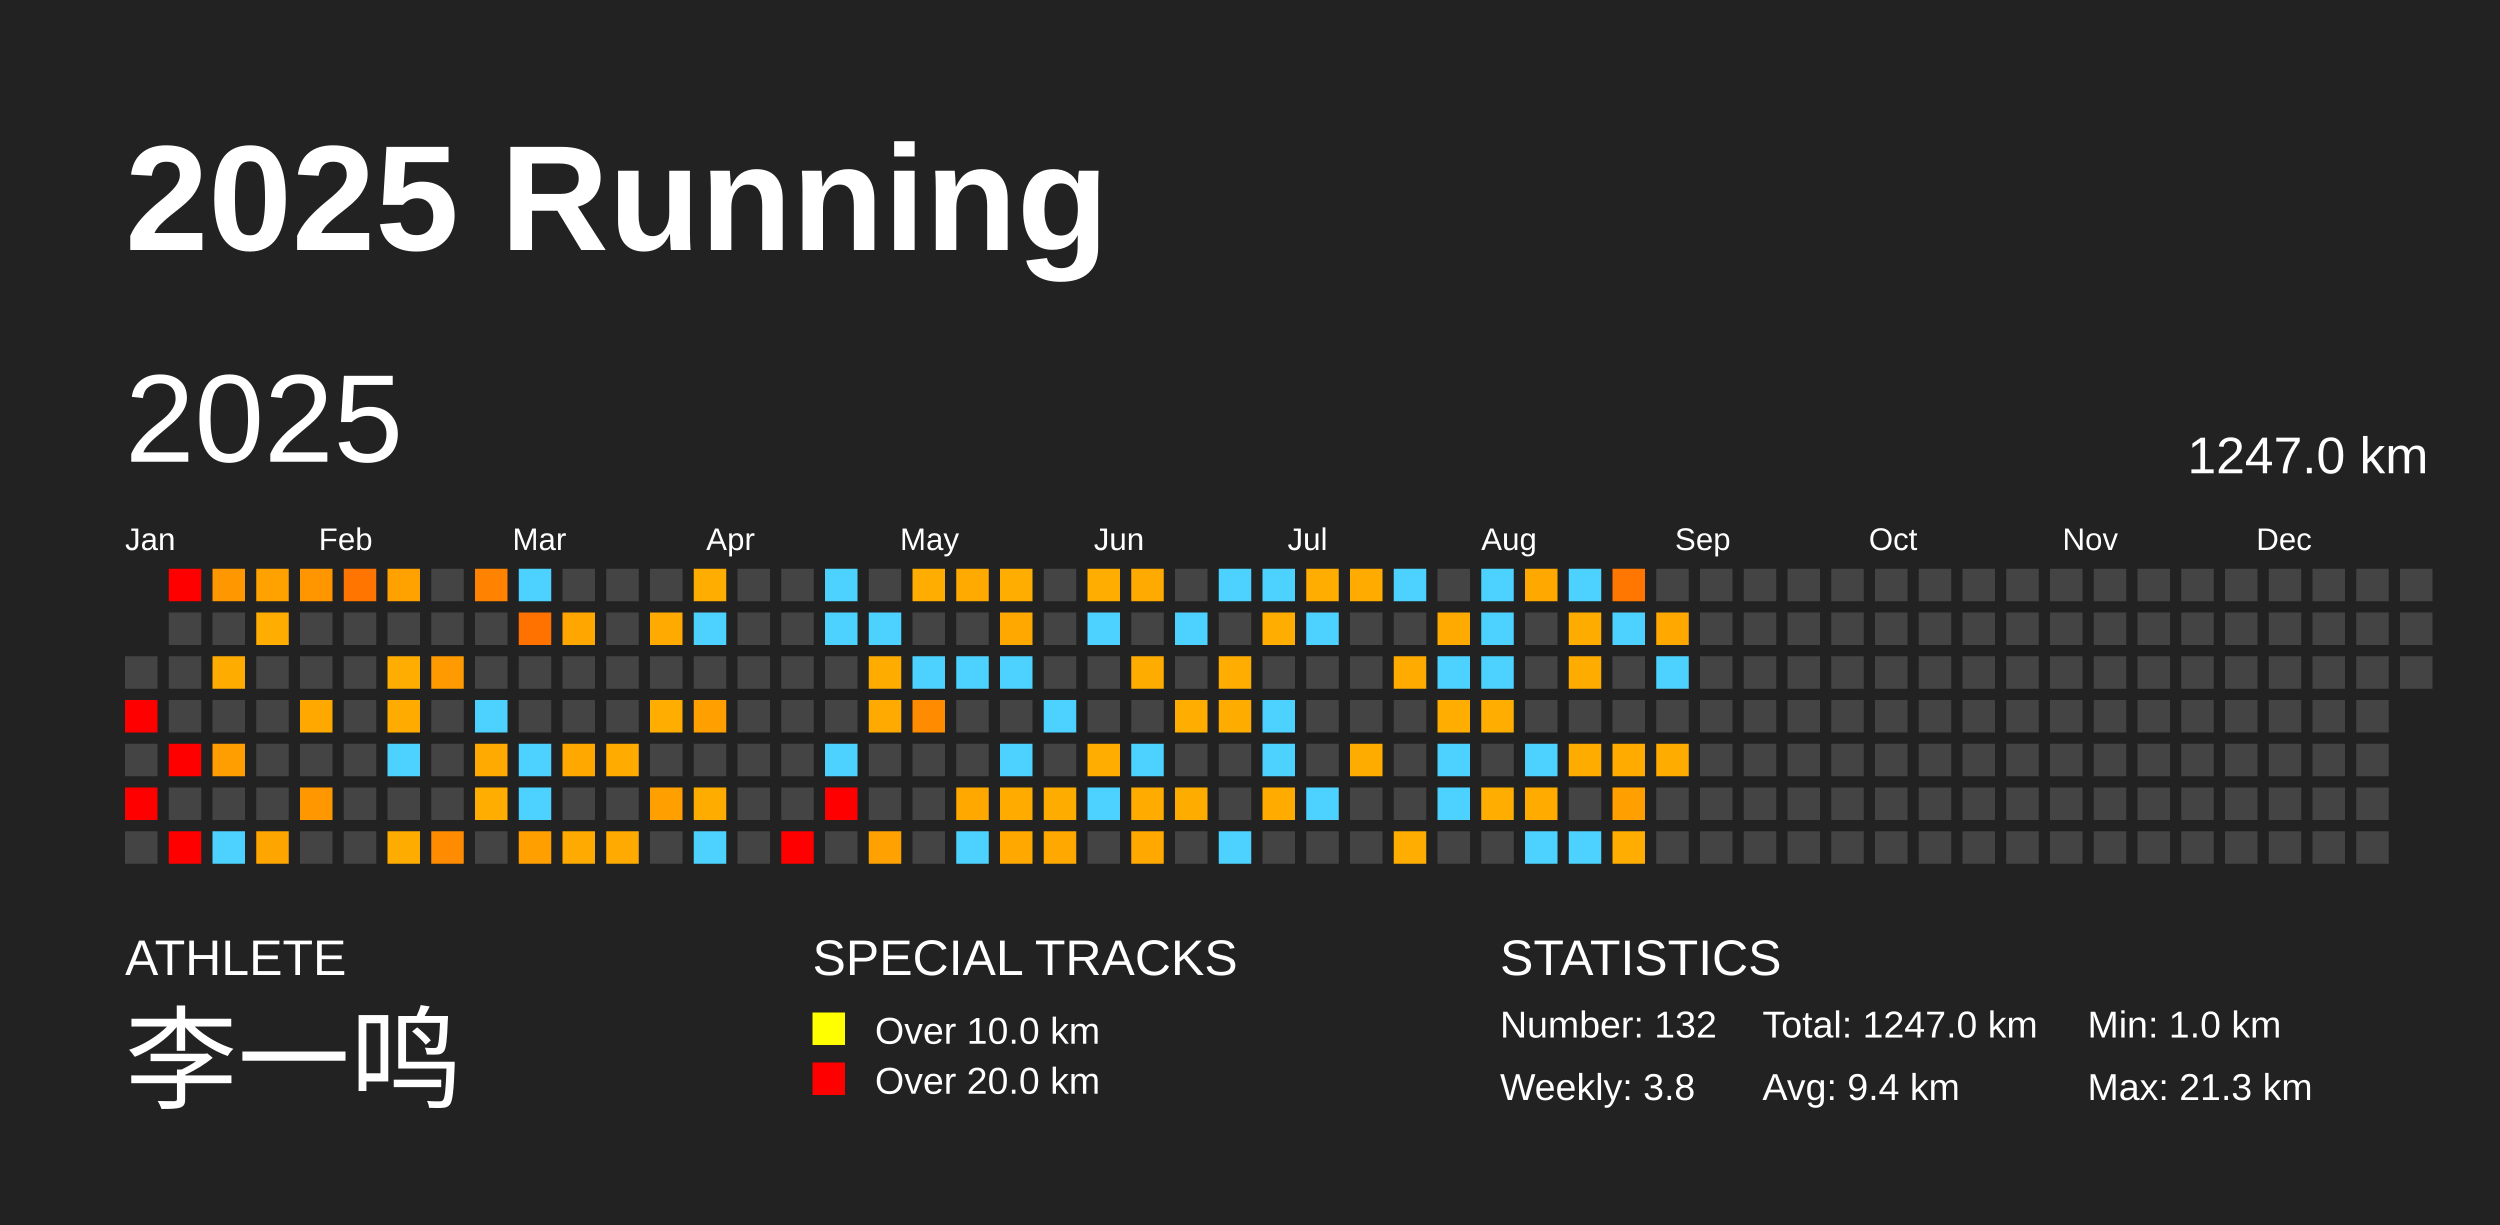
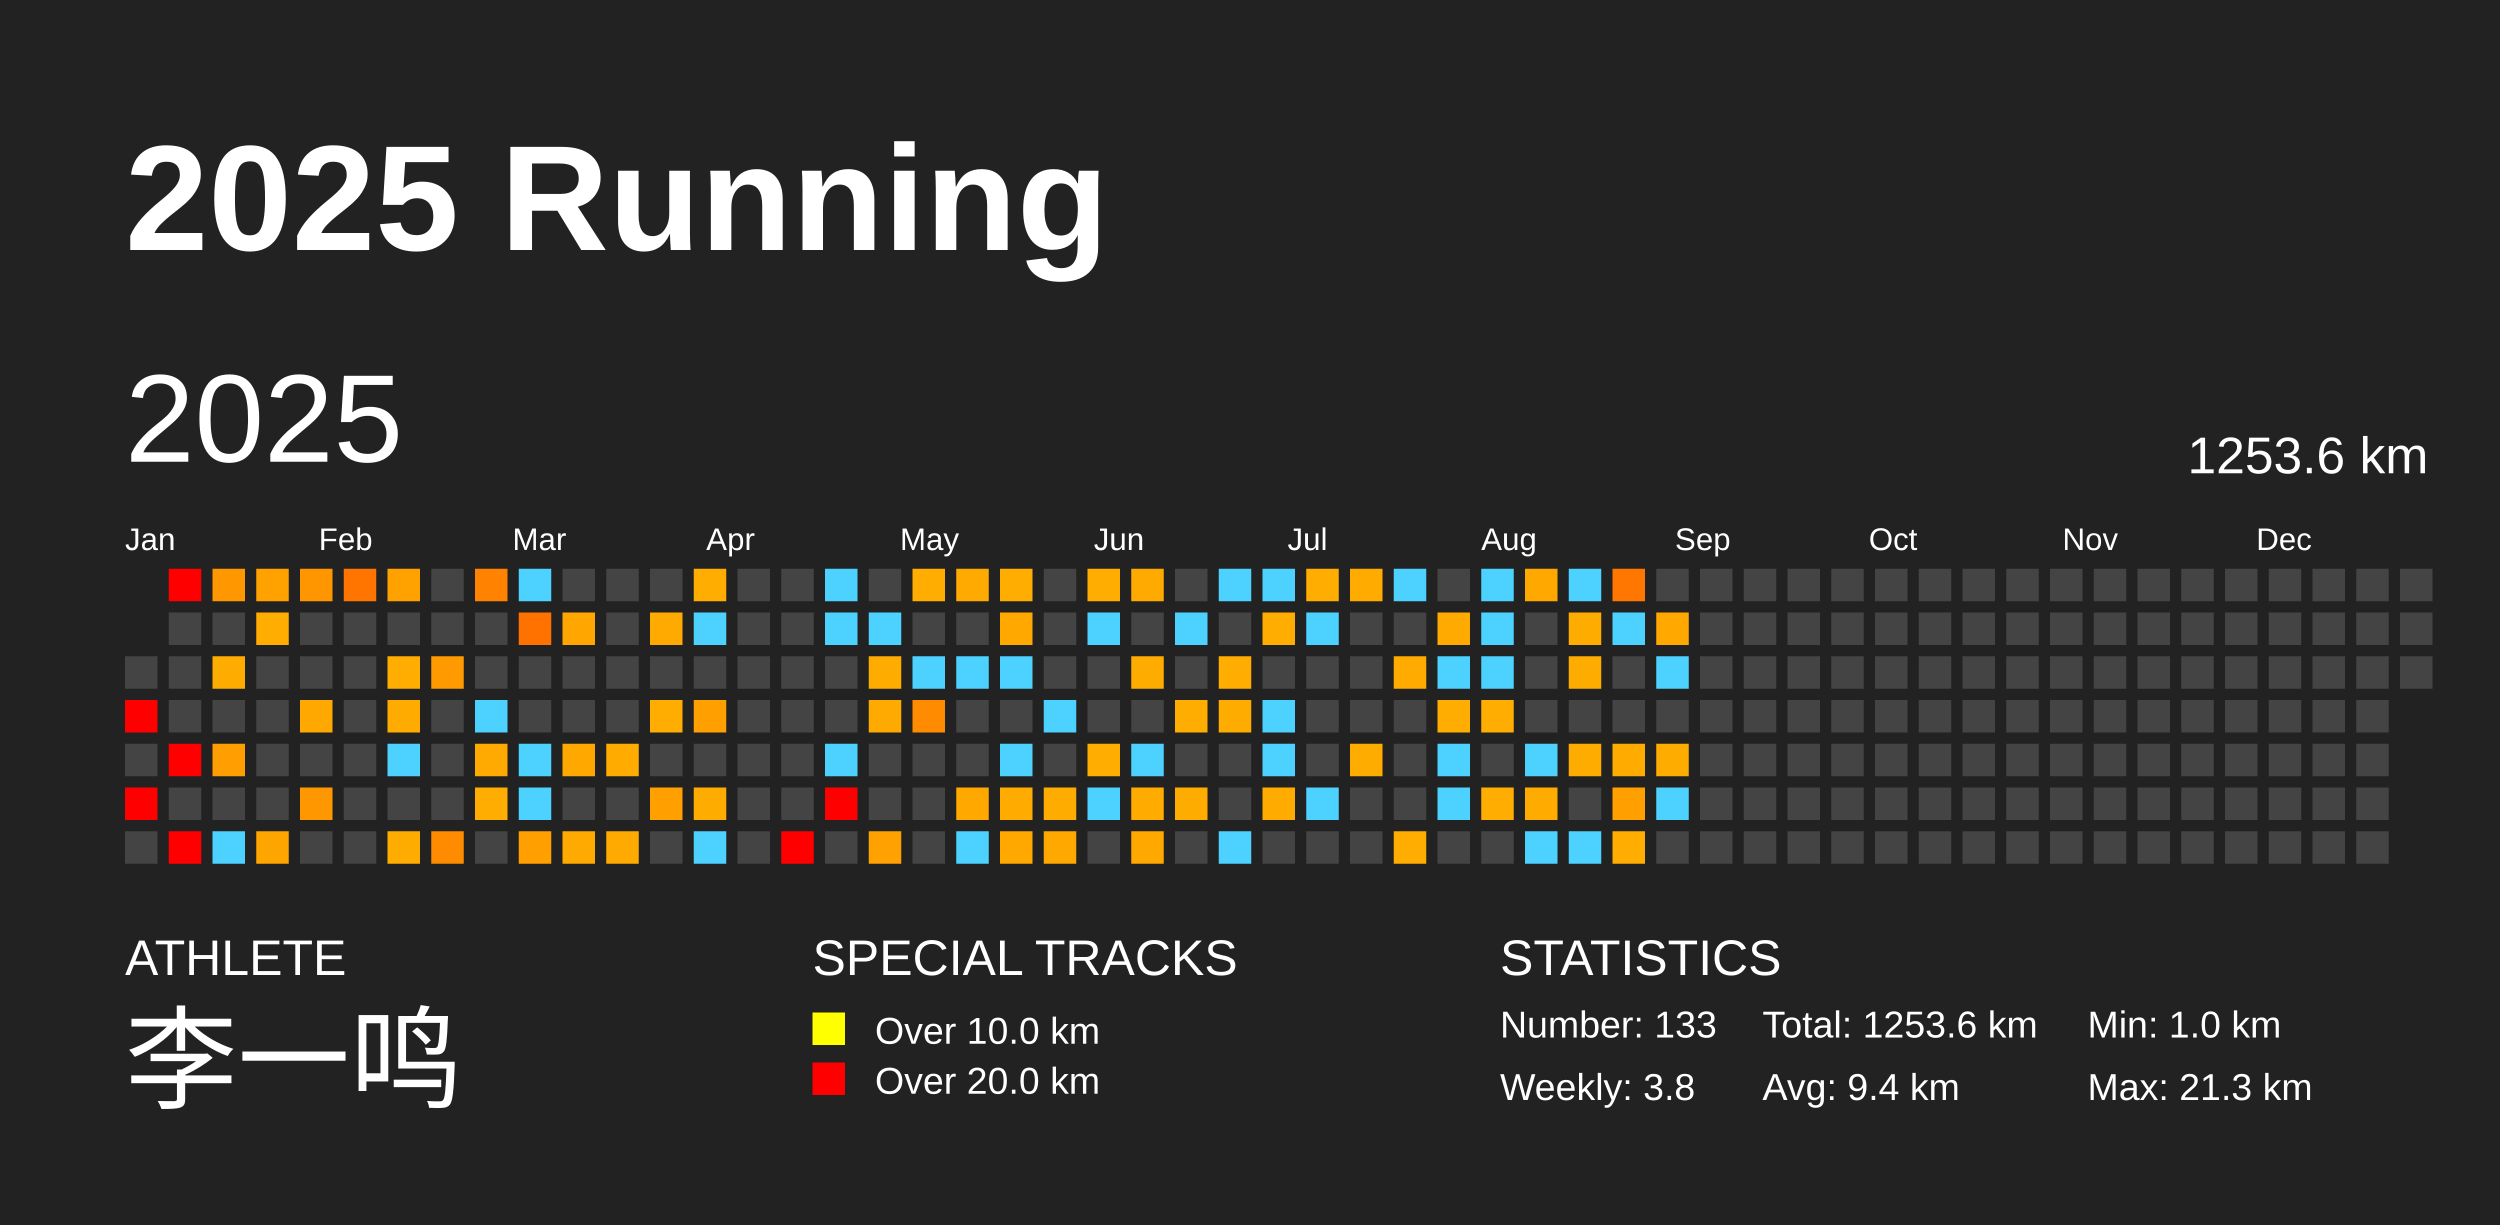
<svg xmlns="http://www.w3.org/2000/svg" baseProfile="full" height="98mm" version="1.1" viewBox="0,0,200,98" width="200mm">
  <defs />
  <rect fill="#222222" height="98" width="200" x="0" y="0" />
  <text fill="#FFFFFF" style="font-size:12px; font-family:Arial; font-weight:bold;" x="10" y="20">2025 Running</text>
  <text fill="#FFFFFF" style="font-size:4px; font-family:Arial" x="10" y="78">ATHLETE</text>
  <text fill="#FFFFFF" style="font-size:9px; font-family:Arial" x="10" y="88">李一鸣</text>
  <text fill="#FFFFFF" style="font-size:4px; font-family:Arial" x="65" y="78">SPECIAL TRACKS</text>
  <rect fill="yellow" height="2.6" width="2.6" x="65" y="81" />
  <text fill="#FFFFFF" style="font-size:3px; font-family:Arial" x="70" y="83.5">Over 10.0 km</text>
  <rect fill="red" height="2.6" width="2.6" x="65" y="85" />
  <text fill="#FFFFFF" style="font-size:3px; font-family:Arial" x="70" y="87.5">Over 20.0 km</text>
  <text fill="#FFFFFF" style="font-size:4px; font-family:Arial" x="120" y="78">STATISTICS</text>
-   <text fill="#FFFFFF" style="font-size:3px; font-family:Arial" x="120" y="83">Number: 132</text>
+   <text fill="#FFFFFF" style="font-size:3px; font-family:Arial" x="120" y="83">Number: 133</text>
  <text fill="#FFFFFF" style="font-size:3px; font-family:Arial" x="120" y="88">Weekly: 3.8</text>
-   <text fill="#FFFFFF" style="font-size:3px; font-family:Arial" x="141" y="83">Total: 1247.0 km</text>
+   <text fill="#FFFFFF" style="font-size:3px; font-family:Arial" x="141" y="83">Total: 1253.6 km</text>
  <text fill="#FFFFFF" style="font-size:3px; font-family:Arial" x="141" y="88">Avg: 9.4 km</text>
  <text fill="#FFFFFF" style="font-size:3px; font-family:Arial" x="167" y="83">Min: 1.0 km</text>
  <text fill="#FFFFFF" style="font-size:3px; font-family:Arial" x="167" y="88">Max: 21.3 km</text>
  <text dominant-baseline="hanging" fill="#FFFFFF" style="font-size:10.0px; font-family:Arial;" x="10" y="30">2025</text>
-   <text dominant-baseline="hanging" fill="#FFFFFF" style="font-size:4.125px; font-family:Arial;" x="175" y="35">1247.0 km</text>
+   <text dominant-baseline="hanging" fill="#FFFFFF" style="font-size:4.125px; font-family:Arial;" x="175" y="35">1253.6 km</text>
  <text fill="#FFFFFF" style="font-size:2.5px; font-family:Arial" x="10.0" y="44">Jan</text>
  <text fill="#FFFFFF" style="font-size:2.5px; font-family:Arial" x="25.5" y="44">Feb</text>
  <text fill="#FFFFFF" style="font-size:2.5px; font-family:Arial" x="41.0" y="44">Mar</text>
  <text fill="#FFFFFF" style="font-size:2.5px; font-family:Arial" x="56.5" y="44">Apr</text>
  <text fill="#FFFFFF" style="font-size:2.5px; font-family:Arial" x="72.0" y="44">May</text>
  <text fill="#FFFFFF" style="font-size:2.5px; font-family:Arial" x="87.5" y="44">Jun</text>
  <text fill="#FFFFFF" style="font-size:2.5px; font-family:Arial" x="103.0" y="44">Jul</text>
  <text fill="#FFFFFF" style="font-size:2.5px; font-family:Arial" x="118.5" y="44">Aug</text>
  <text fill="#FFFFFF" style="font-size:2.5px; font-family:Arial" x="134.0" y="44">Sep</text>
  <text fill="#FFFFFF" style="font-size:2.5px; font-family:Arial" x="149.5" y="44">Oct</text>
  <text fill="#FFFFFF" style="font-size:2.5px; font-family:Arial" x="165.0" y="44">Nov</text>
  <text fill="#FFFFFF" style="font-size:2.5px; font-family:Arial" x="180.5" y="44">Dec</text>
  <rect fill="#444444" height="2.6" width="2.6" x="10.0" y="52.5" />
  <rect fill="red" height="2.6" width="2.6" x="10.0" y="56.0" />
  <rect fill="#444444" height="2.6" width="2.6" x="10.0" y="59.5" />
  <rect fill="red" height="2.6" width="2.6" x="10.0" y="63.0" />
  <rect fill="#444444" height="2.6" width="2.6" x="10.0" y="66.5" />
  <rect fill="red" height="2.6" width="2.6" x="13.5" y="45.5" />
  <rect fill="#444444" height="2.6" width="2.6" x="13.5" y="49.0" />
  <rect fill="#444444" height="2.6" width="2.6" x="13.5" y="52.5" />
  <rect fill="#444444" height="2.6" width="2.6" x="13.5" y="56.0" />
  <rect fill="red" height="2.6" width="2.6" x="13.5" y="59.5" />
  <rect fill="#444444" height="2.6" width="2.6" x="13.5" y="63.0" />
  <rect fill="red" height="2.6" width="2.6" x="13.5" y="66.5" />
  <rect fill="#ff9700" height="2.6" width="2.6" x="17.0" y="45.5" />
  <rect fill="#444444" height="2.6" width="2.6" x="17.0" y="49.0" />
  <rect fill="#ffac00" height="2.6" width="2.6" x="17.0" y="52.5" />
  <rect fill="#444444" height="2.6" width="2.6" x="17.0" y="56.0" />
  <rect fill="#ff9e00" height="2.6" width="2.6" x="17.0" y="59.5" />
  <rect fill="#444444" height="2.6" width="2.6" x="17.0" y="63.0" />
  <rect fill="#4dd2ff" height="2.6" width="2.6" x="17.0" y="66.5" />
  <rect fill="#ffa200" height="2.6" width="2.6" x="20.5" y="45.5" />
  <rect fill="#ffad00" height="2.6" width="2.6" x="20.5" y="49.0" />
  <rect fill="#444444" height="2.6" width="2.6" x="20.5" y="52.5" />
  <rect fill="#444444" height="2.6" width="2.6" x="20.5" y="56.0" />
  <rect fill="#444444" height="2.6" width="2.6" x="20.5" y="59.5" />
  <rect fill="#444444" height="2.6" width="2.6" x="20.5" y="63.0" />
  <rect fill="#ffa500" height="2.6" width="2.6" x="20.5" y="66.5" />
  <rect fill="#ff9600" height="2.6" width="2.6" x="24.0" y="45.5" />
  <rect fill="#444444" height="2.6" width="2.6" x="24.0" y="49.0" />
  <rect fill="#444444" height="2.6" width="2.6" x="24.0" y="52.5" />
  <rect fill="#ffa900" height="2.6" width="2.6" x="24.0" y="56.0" />
  <rect fill="#444444" height="2.6" width="2.6" x="24.0" y="59.5" />
  <rect fill="#ff9700" height="2.6" width="2.6" x="24.0" y="63.0" />
  <rect fill="#444444" height="2.6" width="2.6" x="24.0" y="66.5" />
  <rect fill="#ff7500" height="2.6" width="2.6" x="27.5" y="45.5" />
  <rect fill="#444444" height="2.6" width="2.6" x="27.5" y="49.0" />
  <rect fill="#444444" height="2.6" width="2.6" x="27.5" y="52.5" />
  <rect fill="#444444" height="2.6" width="2.6" x="27.5" y="56.0" />
  <rect fill="#444444" height="2.6" width="2.6" x="27.5" y="59.5" />
  <rect fill="#444444" height="2.6" width="2.6" x="27.5" y="63.0" />
  <rect fill="#444444" height="2.6" width="2.6" x="27.5" y="66.5" />
  <rect fill="#ffa200" height="2.6" width="2.6" x="31.0" y="45.5" />
  <rect fill="#444444" height="2.6" width="2.6" x="31.0" y="49.0" />
  <rect fill="#ffad00" height="2.6" width="2.6" x="31.0" y="52.5" />
  <rect fill="#ffab00" height="2.6" width="2.6" x="31.0" y="56.0" />
  <rect fill="#4dd2ff" height="2.6" width="2.6" x="31.0" y="59.5" />
  <rect fill="#444444" height="2.6" width="2.6" x="31.0" y="63.0" />
  <rect fill="#ffac00" height="2.6" width="2.6" x="31.0" y="66.5" />
  <rect fill="#444444" height="2.6" width="2.6" x="34.5" y="45.5" />
  <rect fill="#444444" height="2.6" width="2.6" x="34.5" y="49.0" />
  <rect fill="#ff9a00" height="2.6" width="2.6" x="34.5" y="52.5" />
  <rect fill="#444444" height="2.6" width="2.6" x="34.5" y="56.0" />
  <rect fill="#444444" height="2.6" width="2.6" x="34.5" y="59.5" />
  <rect fill="#444444" height="2.6" width="2.6" x="34.5" y="63.0" />
  <rect fill="#ff8b00" height="2.6" width="2.6" x="34.5" y="66.5" />
  <rect fill="#ff8200" height="2.6" width="2.6" x="38.0" y="45.5" />
  <rect fill="#444444" height="2.6" width="2.6" x="38.0" y="49.0" />
  <rect fill="#444444" height="2.6" width="2.6" x="38.0" y="52.5" />
  <rect fill="#4dd2ff" height="2.6" width="2.6" x="38.0" y="56.0" />
  <rect fill="#ffaa00" height="2.6" width="2.6" x="38.0" y="59.5" />
  <rect fill="#ffad00" height="2.6" width="2.6" x="38.0" y="63.0" />
  <rect fill="#444444" height="2.6" width="2.6" x="38.0" y="66.5" />
  <rect fill="#4dd2ff" height="2.6" width="2.6" x="41.5" y="45.5" />
  <rect fill="#ff7200" height="2.6" width="2.6" x="41.5" y="49.0" />
  <rect fill="#444444" height="2.6" width="2.6" x="41.5" y="52.5" />
  <rect fill="#444444" height="2.6" width="2.6" x="41.5" y="56.0" />
  <rect fill="#4dd2ff" height="2.6" width="2.6" x="41.5" y="59.5" />
  <rect fill="#4dd2ff" height="2.6" width="2.6" x="41.5" y="63.0" />
  <rect fill="#ffa000" height="2.6" width="2.6" x="41.5" y="66.5" />
  <rect fill="#444444" height="2.6" width="2.6" x="45.0" y="45.5" />
  <rect fill="#ffa600" height="2.6" width="2.6" x="45.0" y="49.0" />
  <rect fill="#444444" height="2.6" width="2.6" x="45.0" y="52.5" />
  <rect fill="#444444" height="2.6" width="2.6" x="45.0" y="56.0" />
  <rect fill="#ffa800" height="2.6" width="2.6" x="45.0" y="59.5" />
  <rect fill="#444444" height="2.6" width="2.6" x="45.0" y="63.0" />
  <rect fill="#ffaa00" height="2.6" width="2.6" x="45.0" y="66.5" />
  <rect fill="#444444" height="2.6" width="2.6" x="48.5" y="45.5" />
  <rect fill="#444444" height="2.6" width="2.6" x="48.5" y="49.0" />
  <rect fill="#444444" height="2.6" width="2.6" x="48.5" y="52.5" />
  <rect fill="#444444" height="2.6" width="2.6" x="48.5" y="56.0" />
  <rect fill="#ffab00" height="2.6" width="2.6" x="48.5" y="59.5" />
  <rect fill="#444444" height="2.6" width="2.6" x="48.5" y="63.0" />
  <rect fill="#ffaa00" height="2.6" width="2.6" x="48.5" y="66.5" />
  <rect fill="#444444" height="2.6" width="2.6" x="52.0" y="45.5" />
  <rect fill="#ffaa00" height="2.6" width="2.6" x="52.0" y="49.0" />
  <rect fill="#444444" height="2.6" width="2.6" x="52.0" y="52.5" />
  <rect fill="#ffad00" height="2.6" width="2.6" x="52.0" y="56.0" />
  <rect fill="#444444" height="2.6" width="2.6" x="52.0" y="59.5" />
  <rect fill="#ffa000" height="2.6" width="2.6" x="52.0" y="63.0" />
  <rect fill="#444444" height="2.6" width="2.6" x="52.0" y="66.5" />
  <rect fill="#ffad00" height="2.6" width="2.6" x="55.5" y="45.5" />
  <rect fill="#4dd2ff" height="2.6" width="2.6" x="55.5" y="49.0" />
  <rect fill="#444444" height="2.6" width="2.6" x="55.5" y="52.5" />
  <rect fill="#ffa000" height="2.6" width="2.6" x="55.5" y="56.0" />
  <rect fill="#444444" height="2.6" width="2.6" x="55.5" y="59.5" />
  <rect fill="#ffac00" height="2.6" width="2.6" x="55.5" y="63.0" />
  <rect fill="#4dd2ff" height="2.6" width="2.6" x="55.5" y="66.5" />
  <rect fill="#444444" height="2.6" width="2.6" x="59.0" y="45.5" />
  <rect fill="#444444" height="2.6" width="2.6" x="59.0" y="49.0" />
  <rect fill="#444444" height="2.6" width="2.6" x="59.0" y="52.5" />
  <rect fill="#444444" height="2.6" width="2.6" x="59.0" y="56.0" />
  <rect fill="#444444" height="2.6" width="2.6" x="59.0" y="59.5" />
  <rect fill="#444444" height="2.6" width="2.6" x="59.0" y="63.0" />
  <rect fill="#444444" height="2.6" width="2.6" x="59.0" y="66.5" />
  <rect fill="#444444" height="2.6" width="2.6" x="62.5" y="45.5" />
  <rect fill="#444444" height="2.6" width="2.6" x="62.5" y="49.0" />
  <rect fill="#444444" height="2.6" width="2.6" x="62.5" y="52.5" />
  <rect fill="#444444" height="2.6" width="2.6" x="62.5" y="56.0" />
  <rect fill="#444444" height="2.6" width="2.6" x="62.5" y="59.5" />
  <rect fill="#444444" height="2.6" width="2.6" x="62.5" y="63.0" />
  <rect fill="red" height="2.6" width="2.6" x="62.5" y="66.5" />
  <rect fill="#4dd2ff" height="2.6" width="2.6" x="66.0" y="45.5" />
  <rect fill="#4dd2ff" height="2.6" width="2.6" x="66.0" y="49.0" />
  <rect fill="#444444" height="2.6" width="2.6" x="66.0" y="52.5" />
  <rect fill="#444444" height="2.6" width="2.6" x="66.0" y="56.0" />
  <rect fill="#4dd2ff" height="2.6" width="2.6" x="66.0" y="59.5" />
  <rect fill="red" height="2.6" width="2.6" x="66.0" y="63.0" />
  <rect fill="#444444" height="2.6" width="2.6" x="66.0" y="66.5" />
  <rect fill="#444444" height="2.6" width="2.6" x="69.5" y="45.5" />
  <rect fill="#4dd2ff" height="2.6" width="2.6" x="69.5" y="49.0" />
  <rect fill="#ffac00" height="2.6" width="2.6" x="69.5" y="52.5" />
  <rect fill="#ffaa00" height="2.6" width="2.6" x="69.5" y="56.0" />
  <rect fill="#444444" height="2.6" width="2.6" x="69.5" y="59.5" />
  <rect fill="#444444" height="2.6" width="2.6" x="69.5" y="63.0" />
  <rect fill="#ffa100" height="2.6" width="2.6" x="69.5" y="66.5" />
  <rect fill="#ffad00" height="2.6" width="2.6" x="73.0" y="45.5" />
  <rect fill="#444444" height="2.6" width="2.6" x="73.0" y="49.0" />
  <rect fill="#4dd2ff" height="2.6" width="2.6" x="73.0" y="52.5" />
  <rect fill="#ff8c00" height="2.6" width="2.6" x="73.0" y="56.0" />
  <rect fill="#444444" height="2.6" width="2.6" x="73.0" y="59.5" />
  <rect fill="#444444" height="2.6" width="2.6" x="73.0" y="63.0" />
  <rect fill="#444444" height="2.6" width="2.6" x="73.0" y="66.5" />
  <rect fill="#ffaa00" height="2.6" width="2.6" x="76.5" y="45.5" />
  <rect fill="#444444" height="2.6" width="2.6" x="76.5" y="49.0" />
  <rect fill="#4dd2ff" height="2.6" width="2.6" x="76.5" y="52.5" />
  <rect fill="#444444" height="2.6" width="2.6" x="76.5" y="56.0" />
  <rect fill="#444444" height="2.6" width="2.6" x="76.5" y="59.5" />
  <rect fill="#ffa800" height="2.6" width="2.6" x="76.5" y="63.0" />
  <rect fill="#4dd2ff" height="2.6" width="2.6" x="76.5" y="66.5" />
  <rect fill="#ffad00" height="2.6" width="2.6" x="80.0" y="45.5" />
  <rect fill="#ffa900" height="2.6" width="2.6" x="80.0" y="49.0" />
  <rect fill="#4dd2ff" height="2.6" width="2.6" x="80.0" y="52.5" />
  <rect fill="#444444" height="2.6" width="2.6" x="80.0" y="56.0" />
  <rect fill="#4dd2ff" height="2.6" width="2.6" x="80.0" y="59.5" />
  <rect fill="#ffab00" height="2.6" width="2.6" x="80.0" y="63.0" />
  <rect fill="#ffa900" height="2.6" width="2.6" x="80.0" y="66.5" />
  <rect fill="#444444" height="2.6" width="2.6" x="83.5" y="45.5" />
  <rect fill="#444444" height="2.6" width="2.6" x="83.5" y="49.0" />
  <rect fill="#444444" height="2.6" width="2.6" x="83.5" y="52.5" />
  <rect fill="#4dd2ff" height="2.6" width="2.6" x="83.5" y="56.0" />
  <rect fill="#444444" height="2.6" width="2.6" x="83.5" y="59.5" />
  <rect fill="#ffac00" height="2.6" width="2.6" x="83.5" y="63.0" />
  <rect fill="#ffa800" height="2.6" width="2.6" x="83.5" y="66.5" />
  <rect fill="#ffad00" height="2.6" width="2.6" x="87.0" y="45.5" />
  <rect fill="#4dd2ff" height="2.6" width="2.6" x="87.0" y="49.0" />
  <rect fill="#444444" height="2.6" width="2.6" x="87.0" y="52.5" />
  <rect fill="#444444" height="2.6" width="2.6" x="87.0" y="56.0" />
  <rect fill="#ffad00" height="2.6" width="2.6" x="87.0" y="59.5" />
  <rect fill="#4dd2ff" height="2.6" width="2.6" x="87.0" y="63.0" />
  <rect fill="#444444" height="2.6" width="2.6" x="87.0" y="66.5" />
  <rect fill="#ffaa00" height="2.6" width="2.6" x="90.5" y="45.5" />
  <rect fill="#444444" height="2.6" width="2.6" x="90.5" y="49.0" />
  <rect fill="#ffac00" height="2.6" width="2.6" x="90.5" y="52.5" />
  <rect fill="#444444" height="2.6" width="2.6" x="90.5" y="56.0" />
  <rect fill="#4dd2ff" height="2.6" width="2.6" x="90.5" y="59.5" />
  <rect fill="#ffab00" height="2.6" width="2.6" x="90.5" y="63.0" />
  <rect fill="#ffa800" height="2.6" width="2.6" x="90.5" y="66.5" />
  <rect fill="#444444" height="2.6" width="2.6" x="94.0" y="45.5" />
  <rect fill="#4dd2ff" height="2.6" width="2.6" x="94.0" y="49.0" />
  <rect fill="#444444" height="2.6" width="2.6" x="94.0" y="52.5" />
  <rect fill="#ffad00" height="2.6" width="2.6" x="94.0" y="56.0" />
  <rect fill="#444444" height="2.6" width="2.6" x="94.0" y="59.5" />
  <rect fill="#ffac00" height="2.6" width="2.6" x="94.0" y="63.0" />
  <rect fill="#444444" height="2.6" width="2.6" x="94.0" y="66.5" />
  <rect fill="#4dd2ff" height="2.6" width="2.6" x="97.5" y="45.5" />
  <rect fill="#444444" height="2.6" width="2.6" x="97.5" y="49.0" />
  <rect fill="#ffad00" height="2.6" width="2.6" x="97.5" y="52.5" />
  <rect fill="#ffac00" height="2.6" width="2.6" x="97.5" y="56.0" />
  <rect fill="#444444" height="2.6" width="2.6" x="97.5" y="59.5" />
  <rect fill="#444444" height="2.6" width="2.6" x="97.5" y="63.0" />
  <rect fill="#4dd2ff" height="2.6" width="2.6" x="97.5" y="66.5" />
  <rect fill="#4dd2ff" height="2.6" width="2.6" x="101.0" y="45.5" />
  <rect fill="#ffad00" height="2.6" width="2.6" x="101.0" y="49.0" />
  <rect fill="#444444" height="2.6" width="2.6" x="101.0" y="52.5" />
  <rect fill="#4dd2ff" height="2.6" width="2.6" x="101.0" y="56.0" />
  <rect fill="#4dd2ff" height="2.6" width="2.6" x="101.0" y="59.5" />
  <rect fill="#ffab00" height="2.6" width="2.6" x="101.0" y="63.0" />
  <rect fill="#444444" height="2.6" width="2.6" x="101.0" y="66.5" />
  <rect fill="#ffad00" height="2.6" width="2.6" x="104.5" y="45.5" />
  <rect fill="#4dd2ff" height="2.6" width="2.6" x="104.5" y="49.0" />
  <rect fill="#444444" height="2.6" width="2.6" x="104.5" y="52.5" />
  <rect fill="#444444" height="2.6" width="2.6" x="104.5" y="56.0" />
  <rect fill="#444444" height="2.6" width="2.6" x="104.5" y="59.5" />
  <rect fill="#4dd2ff" height="2.6" width="2.6" x="104.5" y="63.0" />
  <rect fill="#444444" height="2.6" width="2.6" x="104.5" y="66.5" />
  <rect fill="#ffab00" height="2.6" width="2.6" x="108.0" y="45.5" />
  <rect fill="#444444" height="2.6" width="2.6" x="108.0" y="49.0" />
  <rect fill="#444444" height="2.6" width="2.6" x="108.0" y="52.5" />
  <rect fill="#444444" height="2.6" width="2.6" x="108.0" y="56.0" />
  <rect fill="#ffac00" height="2.6" width="2.6" x="108.0" y="59.5" />
  <rect fill="#444444" height="2.6" width="2.6" x="108.0" y="63.0" />
  <rect fill="#444444" height="2.6" width="2.6" x="108.0" y="66.5" />
  <rect fill="#4dd2ff" height="2.6" width="2.6" x="111.5" y="45.5" />
  <rect fill="#444444" height="2.6" width="2.6" x="111.5" y="49.0" />
  <rect fill="#ffab00" height="2.6" width="2.6" x="111.5" y="52.5" />
  <rect fill="#444444" height="2.6" width="2.6" x="111.5" y="56.0" />
  <rect fill="#444444" height="2.6" width="2.6" x="111.5" y="59.5" />
  <rect fill="#444444" height="2.6" width="2.6" x="111.5" y="63.0" />
  <rect fill="#ffad00" height="2.6" width="2.6" x="111.5" y="66.5" />
  <rect fill="#444444" height="2.6" width="2.6" x="115.0" y="45.5" />
  <rect fill="#ffaa00" height="2.6" width="2.6" x="115.0" y="49.0" />
  <rect fill="#4dd2ff" height="2.6" width="2.6" x="115.0" y="52.5" />
  <rect fill="#ffad00" height="2.6" width="2.6" x="115.0" y="56.0" />
  <rect fill="#4dd2ff" height="2.6" width="2.6" x="115.0" y="59.5" />
  <rect fill="#4dd2ff" height="2.6" width="2.6" x="115.0" y="63.0" />
  <rect fill="#444444" height="2.6" width="2.6" x="115.0" y="66.5" />
  <rect fill="#4dd2ff" height="2.6" width="2.6" x="118.5" y="45.5" />
  <rect fill="#4dd2ff" height="2.6" width="2.6" x="118.5" y="49.0" />
  <rect fill="#4dd2ff" height="2.6" width="2.6" x="118.5" y="52.5" />
  <rect fill="#ffad00" height="2.6" width="2.6" x="118.5" y="56.0" />
  <rect fill="#444444" height="2.6" width="2.6" x="118.5" y="59.5" />
  <rect fill="#ffad00" height="2.6" width="2.6" x="118.5" y="63.0" />
  <rect fill="#444444" height="2.6" width="2.6" x="118.5" y="66.5" />
  <rect fill="#ffa800" height="2.6" width="2.6" x="122.0" y="45.5" />
  <rect fill="#444444" height="2.6" width="2.6" x="122.0" y="49.0" />
  <rect fill="#444444" height="2.6" width="2.6" x="122.0" y="52.5" />
  <rect fill="#444444" height="2.6" width="2.6" x="122.0" y="56.0" />
  <rect fill="#4dd2ff" height="2.6" width="2.6" x="122.0" y="59.5" />
  <rect fill="#ffab00" height="2.6" width="2.6" x="122.0" y="63.0" />
  <rect fill="#4dd2ff" height="2.6" width="2.6" x="122.0" y="66.5" />
  <rect fill="#4dd2ff" height="2.6" width="2.6" x="125.5" y="45.5" />
  <rect fill="#ffac00" height="2.6" width="2.6" x="125.5" y="49.0" />
  <rect fill="#ffac00" height="2.6" width="2.6" x="125.5" y="52.5" />
  <rect fill="#444444" height="2.6" width="2.6" x="125.5" y="56.0" />
  <rect fill="#ffac00" height="2.6" width="2.6" x="125.5" y="59.5" />
  <rect fill="#444444" height="2.6" width="2.6" x="125.5" y="63.0" />
  <rect fill="#4dd2ff" height="2.6" width="2.6" x="125.5" y="66.5" />
  <rect fill="#ff7700" height="2.6" width="2.6" x="129.0" y="45.5" />
  <rect fill="#4dd2ff" height="2.6" width="2.6" x="129.0" y="49.0" />
  <rect fill="#444444" height="2.6" width="2.6" x="129.0" y="52.5" />
  <rect fill="#444444" height="2.6" width="2.6" x="129.0" y="56.0" />
  <rect fill="#ffab00" height="2.6" width="2.6" x="129.0" y="59.5" />
  <rect fill="#ffa000" height="2.6" width="2.6" x="129.0" y="63.0" />
  <rect fill="#ffad00" height="2.6" width="2.6" x="129.0" y="66.5" />
  <rect fill="#444444" height="2.6" width="2.6" x="132.5" y="45.5" />
  <rect fill="#ffa900" height="2.6" width="2.6" x="132.5" y="49.0" />
  <rect fill="#4dd2ff" height="2.6" width="2.6" x="132.5" y="52.5" />
  <rect fill="#444444" height="2.6" width="2.6" x="132.5" y="56.0" />
  <rect fill="#ffac00" height="2.6" width="2.6" x="132.5" y="59.5" />
-   <rect fill="#444444" height="2.6" width="2.6" x="132.5" y="63.0" />
+   <rect fill="#4dd2ff" height="2.6" width="2.6" x="132.5" y="63.0" />
  <rect fill="#444444" height="2.6" width="2.6" x="132.5" y="66.5" />
  <rect fill="#444444" height="2.6" width="2.6" x="136.0" y="45.5" />
  <rect fill="#444444" height="2.6" width="2.6" x="136.0" y="49.0" />
  <rect fill="#444444" height="2.6" width="2.6" x="136.0" y="52.5" />
  <rect fill="#444444" height="2.6" width="2.6" x="136.0" y="56.0" />
  <rect fill="#444444" height="2.6" width="2.6" x="136.0" y="59.5" />
  <rect fill="#444444" height="2.6" width="2.6" x="136.0" y="63.0" />
  <rect fill="#444444" height="2.6" width="2.6" x="136.0" y="66.5" />
  <rect fill="#444444" height="2.6" width="2.6" x="139.5" y="45.5" />
  <rect fill="#444444" height="2.6" width="2.6" x="139.5" y="49.0" />
  <rect fill="#444444" height="2.6" width="2.6" x="139.5" y="52.5" />
  <rect fill="#444444" height="2.6" width="2.6" x="139.5" y="56.0" />
  <rect fill="#444444" height="2.6" width="2.6" x="139.5" y="59.5" />
  <rect fill="#444444" height="2.6" width="2.6" x="139.5" y="63.0" />
  <rect fill="#444444" height="2.6" width="2.6" x="139.5" y="66.5" />
  <rect fill="#444444" height="2.6" width="2.6" x="143.0" y="45.5" />
  <rect fill="#444444" height="2.6" width="2.6" x="143.0" y="49.0" />
  <rect fill="#444444" height="2.6" width="2.6" x="143.0" y="52.5" />
  <rect fill="#444444" height="2.6" width="2.6" x="143.0" y="56.0" />
  <rect fill="#444444" height="2.6" width="2.6" x="143.0" y="59.5" />
  <rect fill="#444444" height="2.6" width="2.6" x="143.0" y="63.0" />
  <rect fill="#444444" height="2.6" width="2.6" x="143.0" y="66.5" />
  <rect fill="#444444" height="2.6" width="2.6" x="146.5" y="45.5" />
  <rect fill="#444444" height="2.6" width="2.6" x="146.5" y="49.0" />
  <rect fill="#444444" height="2.6" width="2.6" x="146.5" y="52.5" />
  <rect fill="#444444" height="2.6" width="2.6" x="146.5" y="56.0" />
  <rect fill="#444444" height="2.6" width="2.6" x="146.5" y="59.5" />
  <rect fill="#444444" height="2.6" width="2.6" x="146.5" y="63.0" />
  <rect fill="#444444" height="2.6" width="2.6" x="146.5" y="66.5" />
  <rect fill="#444444" height="2.6" width="2.6" x="150.0" y="45.5" />
  <rect fill="#444444" height="2.6" width="2.6" x="150.0" y="49.0" />
  <rect fill="#444444" height="2.6" width="2.6" x="150.0" y="52.5" />
  <rect fill="#444444" height="2.6" width="2.6" x="150.0" y="56.0" />
  <rect fill="#444444" height="2.6" width="2.6" x="150.0" y="59.5" />
  <rect fill="#444444" height="2.6" width="2.6" x="150.0" y="63.0" />
  <rect fill="#444444" height="2.6" width="2.6" x="150.0" y="66.5" />
  <rect fill="#444444" height="2.6" width="2.6" x="153.5" y="45.5" />
  <rect fill="#444444" height="2.6" width="2.6" x="153.5" y="49.0" />
  <rect fill="#444444" height="2.6" width="2.6" x="153.5" y="52.5" />
  <rect fill="#444444" height="2.6" width="2.6" x="153.5" y="56.0" />
  <rect fill="#444444" height="2.6" width="2.6" x="153.5" y="59.5" />
  <rect fill="#444444" height="2.6" width="2.6" x="153.5" y="63.0" />
  <rect fill="#444444" height="2.6" width="2.6" x="153.5" y="66.5" />
  <rect fill="#444444" height="2.6" width="2.6" x="157.0" y="45.5" />
  <rect fill="#444444" height="2.6" width="2.6" x="157.0" y="49.0" />
  <rect fill="#444444" height="2.6" width="2.6" x="157.0" y="52.5" />
  <rect fill="#444444" height="2.6" width="2.6" x="157.0" y="56.0" />
  <rect fill="#444444" height="2.6" width="2.6" x="157.0" y="59.5" />
  <rect fill="#444444" height="2.6" width="2.6" x="157.0" y="63.0" />
  <rect fill="#444444" height="2.6" width="2.6" x="157.0" y="66.5" />
  <rect fill="#444444" height="2.6" width="2.6" x="160.5" y="45.5" />
  <rect fill="#444444" height="2.6" width="2.6" x="160.5" y="49.0" />
  <rect fill="#444444" height="2.6" width="2.6" x="160.5" y="52.5" />
  <rect fill="#444444" height="2.6" width="2.6" x="160.5" y="56.0" />
  <rect fill="#444444" height="2.6" width="2.6" x="160.5" y="59.5" />
  <rect fill="#444444" height="2.6" width="2.6" x="160.5" y="63.0" />
  <rect fill="#444444" height="2.6" width="2.6" x="160.5" y="66.5" />
  <rect fill="#444444" height="2.6" width="2.6" x="164.0" y="45.5" />
  <rect fill="#444444" height="2.6" width="2.6" x="164.0" y="49.0" />
  <rect fill="#444444" height="2.6" width="2.6" x="164.0" y="52.5" />
  <rect fill="#444444" height="2.6" width="2.6" x="164.0" y="56.0" />
  <rect fill="#444444" height="2.6" width="2.6" x="164.0" y="59.5" />
  <rect fill="#444444" height="2.6" width="2.6" x="164.0" y="63.0" />
  <rect fill="#444444" height="2.6" width="2.6" x="164.0" y="66.5" />
  <rect fill="#444444" height="2.6" width="2.6" x="167.5" y="45.5" />
  <rect fill="#444444" height="2.6" width="2.6" x="167.5" y="49.0" />
  <rect fill="#444444" height="2.6" width="2.6" x="167.5" y="52.5" />
  <rect fill="#444444" height="2.6" width="2.6" x="167.5" y="56.0" />
  <rect fill="#444444" height="2.6" width="2.6" x="167.5" y="59.5" />
  <rect fill="#444444" height="2.6" width="2.6" x="167.5" y="63.0" />
  <rect fill="#444444" height="2.6" width="2.6" x="167.5" y="66.5" />
  <rect fill="#444444" height="2.6" width="2.6" x="171.0" y="45.5" />
  <rect fill="#444444" height="2.6" width="2.6" x="171.0" y="49.0" />
  <rect fill="#444444" height="2.6" width="2.6" x="171.0" y="52.5" />
  <rect fill="#444444" height="2.6" width="2.6" x="171.0" y="56.0" />
  <rect fill="#444444" height="2.6" width="2.6" x="171.0" y="59.5" />
  <rect fill="#444444" height="2.6" width="2.6" x="171.0" y="63.0" />
  <rect fill="#444444" height="2.6" width="2.6" x="171.0" y="66.5" />
  <rect fill="#444444" height="2.6" width="2.6" x="174.5" y="45.5" />
  <rect fill="#444444" height="2.6" width="2.6" x="174.5" y="49.0" />
  <rect fill="#444444" height="2.6" width="2.6" x="174.5" y="52.5" />
  <rect fill="#444444" height="2.6" width="2.6" x="174.5" y="56.0" />
  <rect fill="#444444" height="2.6" width="2.6" x="174.5" y="59.5" />
  <rect fill="#444444" height="2.6" width="2.6" x="174.5" y="63.0" />
  <rect fill="#444444" height="2.6" width="2.6" x="174.5" y="66.5" />
  <rect fill="#444444" height="2.6" width="2.6" x="178.0" y="45.5" />
  <rect fill="#444444" height="2.6" width="2.6" x="178.0" y="49.0" />
  <rect fill="#444444" height="2.6" width="2.6" x="178.0" y="52.5" />
  <rect fill="#444444" height="2.6" width="2.6" x="178.0" y="56.0" />
  <rect fill="#444444" height="2.6" width="2.6" x="178.0" y="59.5" />
  <rect fill="#444444" height="2.6" width="2.6" x="178.0" y="63.0" />
  <rect fill="#444444" height="2.6" width="2.6" x="178.0" y="66.5" />
  <rect fill="#444444" height="2.6" width="2.6" x="181.5" y="45.5" />
  <rect fill="#444444" height="2.6" width="2.6" x="181.5" y="49.0" />
  <rect fill="#444444" height="2.6" width="2.6" x="181.5" y="52.5" />
  <rect fill="#444444" height="2.6" width="2.6" x="181.5" y="56.0" />
  <rect fill="#444444" height="2.6" width="2.6" x="181.5" y="59.5" />
  <rect fill="#444444" height="2.6" width="2.6" x="181.5" y="63.0" />
  <rect fill="#444444" height="2.6" width="2.6" x="181.5" y="66.5" />
  <rect fill="#444444" height="2.6" width="2.6" x="185.0" y="45.5" />
  <rect fill="#444444" height="2.6" width="2.6" x="185.0" y="49.0" />
  <rect fill="#444444" height="2.6" width="2.6" x="185.0" y="52.5" />
  <rect fill="#444444" height="2.6" width="2.6" x="185.0" y="56.0" />
  <rect fill="#444444" height="2.6" width="2.6" x="185.0" y="59.5" />
  <rect fill="#444444" height="2.6" width="2.6" x="185.0" y="63.0" />
  <rect fill="#444444" height="2.6" width="2.6" x="185.0" y="66.5" />
  <rect fill="#444444" height="2.6" width="2.6" x="188.5" y="45.5" />
  <rect fill="#444444" height="2.6" width="2.6" x="188.5" y="49.0" />
  <rect fill="#444444" height="2.6" width="2.6" x="188.5" y="52.5" />
  <rect fill="#444444" height="2.6" width="2.6" x="188.5" y="56.0" />
  <rect fill="#444444" height="2.6" width="2.6" x="188.5" y="59.5" />
  <rect fill="#444444" height="2.6" width="2.6" x="188.5" y="63.0" />
  <rect fill="#444444" height="2.6" width="2.6" x="188.5" y="66.5" />
  <rect fill="#444444" height="2.6" width="2.6" x="192.0" y="45.5" />
  <rect fill="#444444" height="2.6" width="2.6" x="192.0" y="49.0" />
  <rect fill="#444444" height="2.6" width="2.6" x="192.0" y="52.5" />
</svg>
